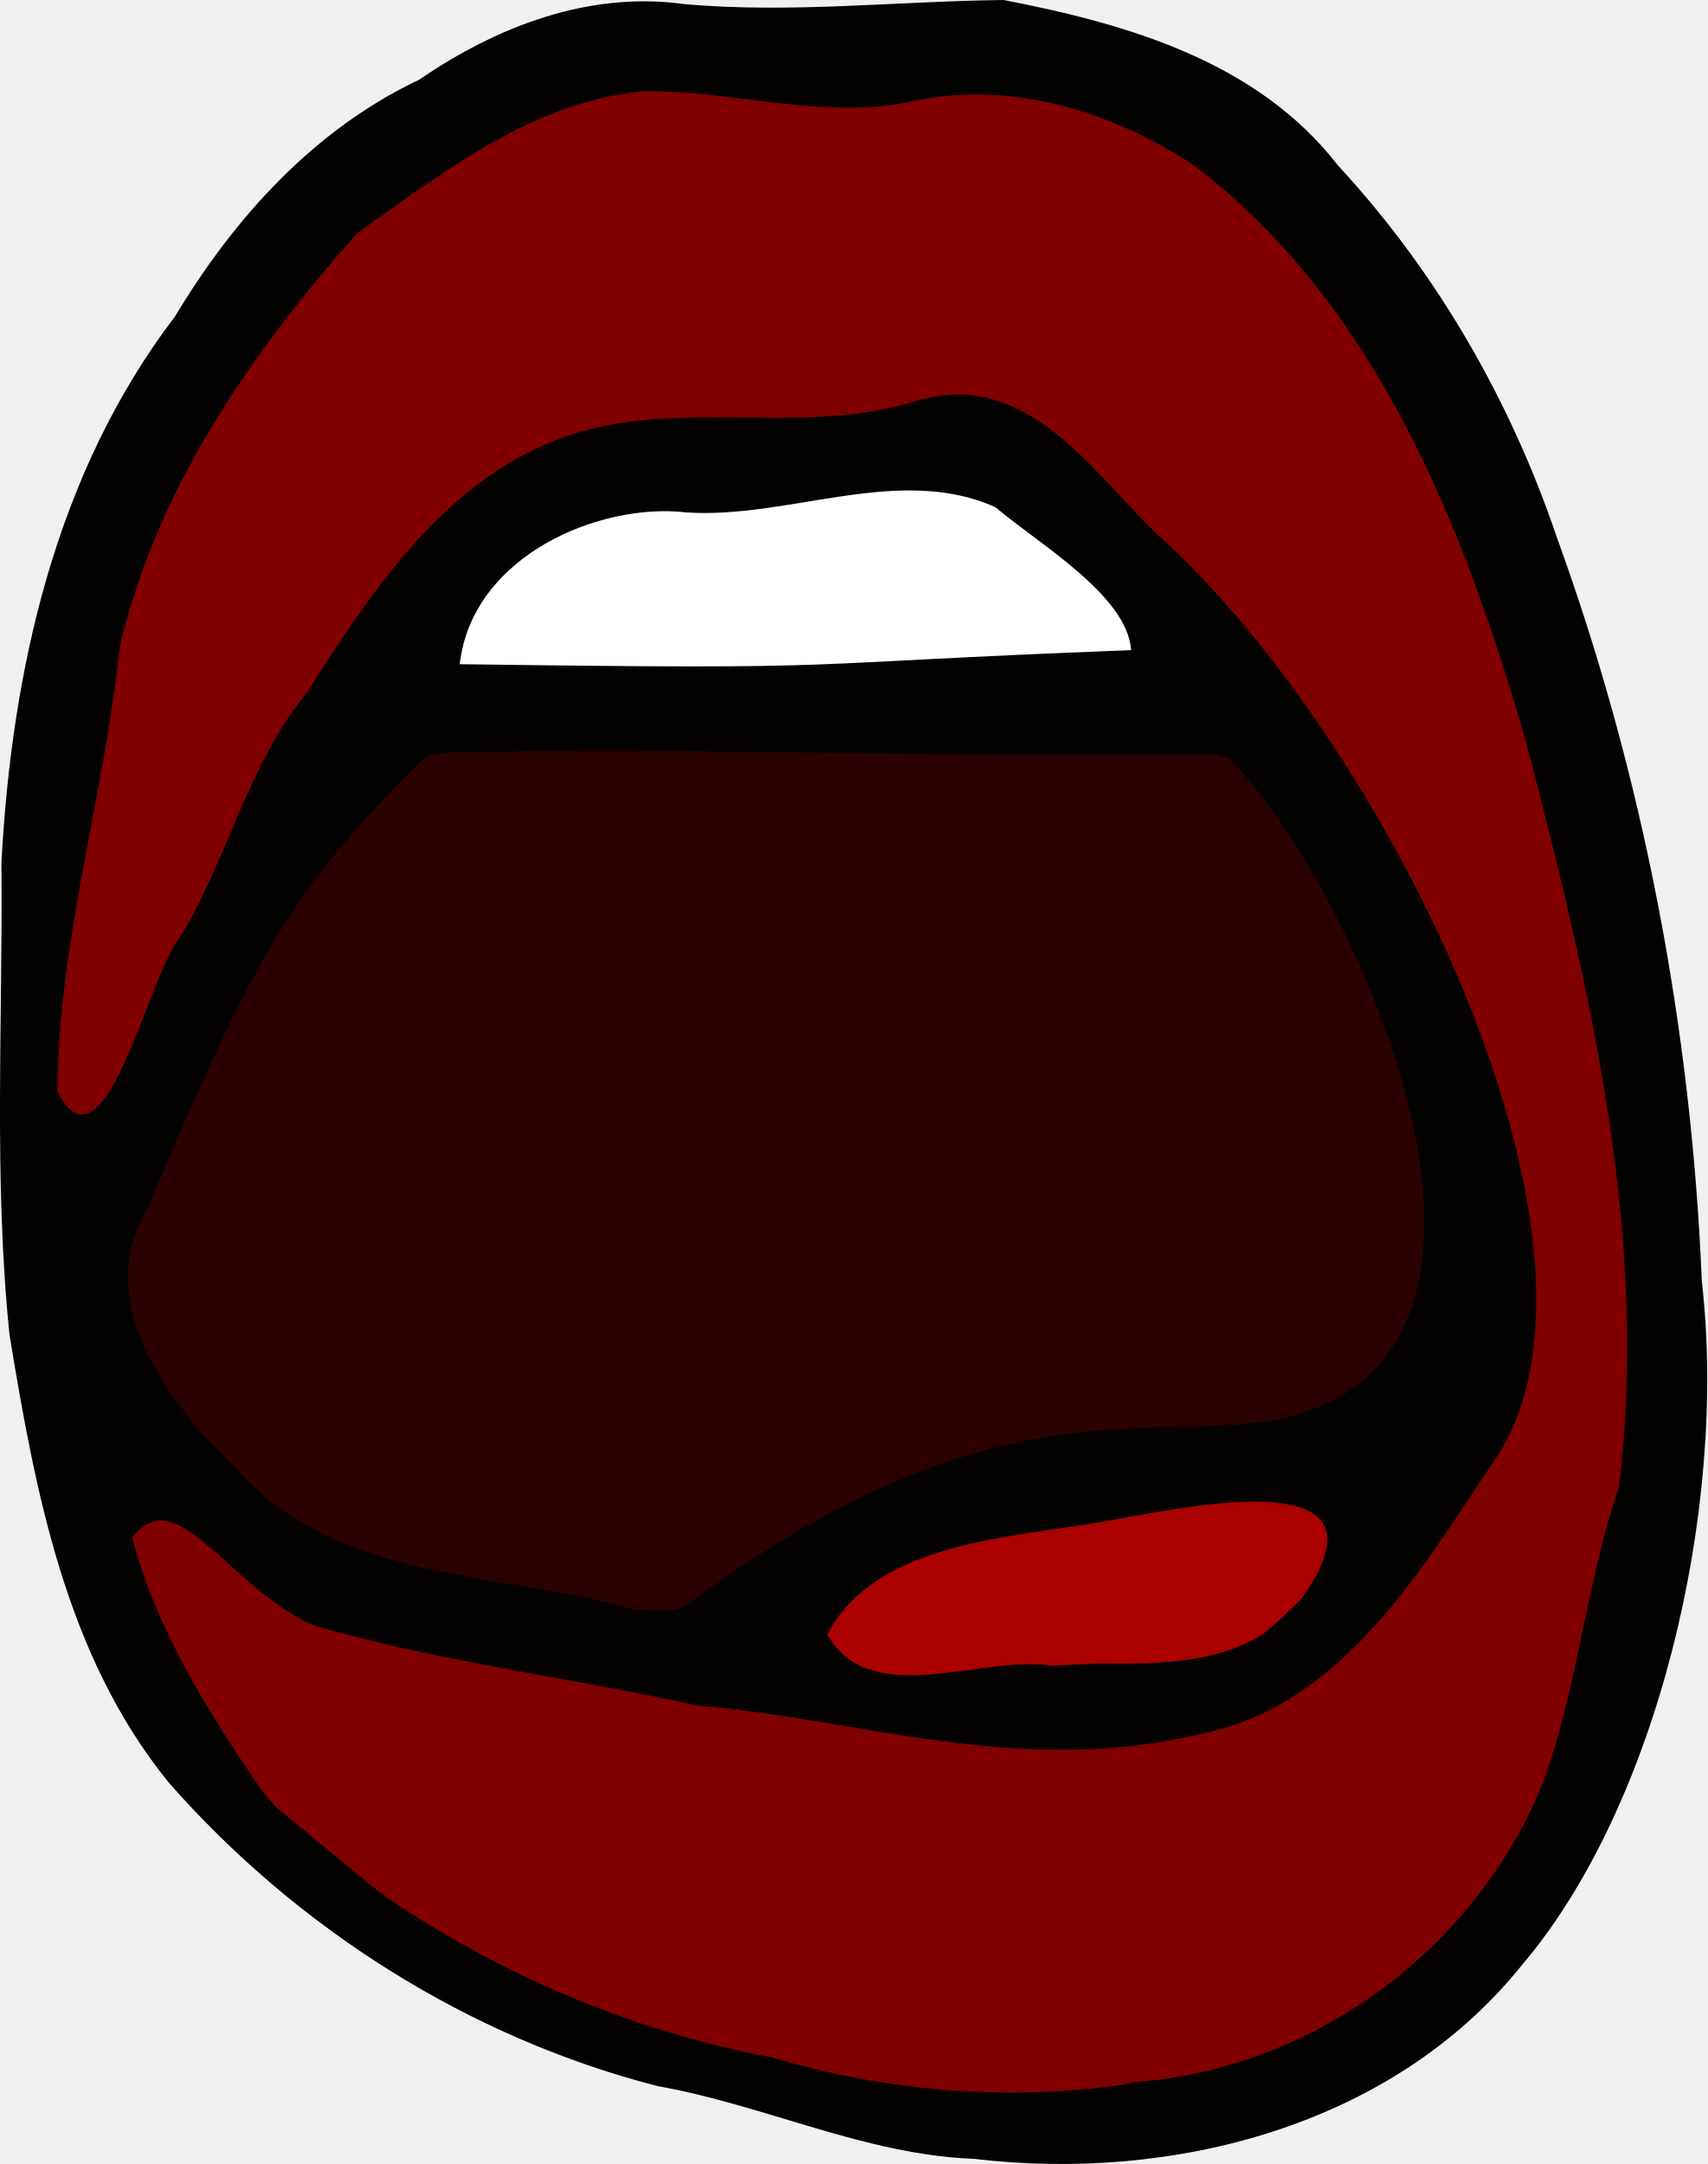
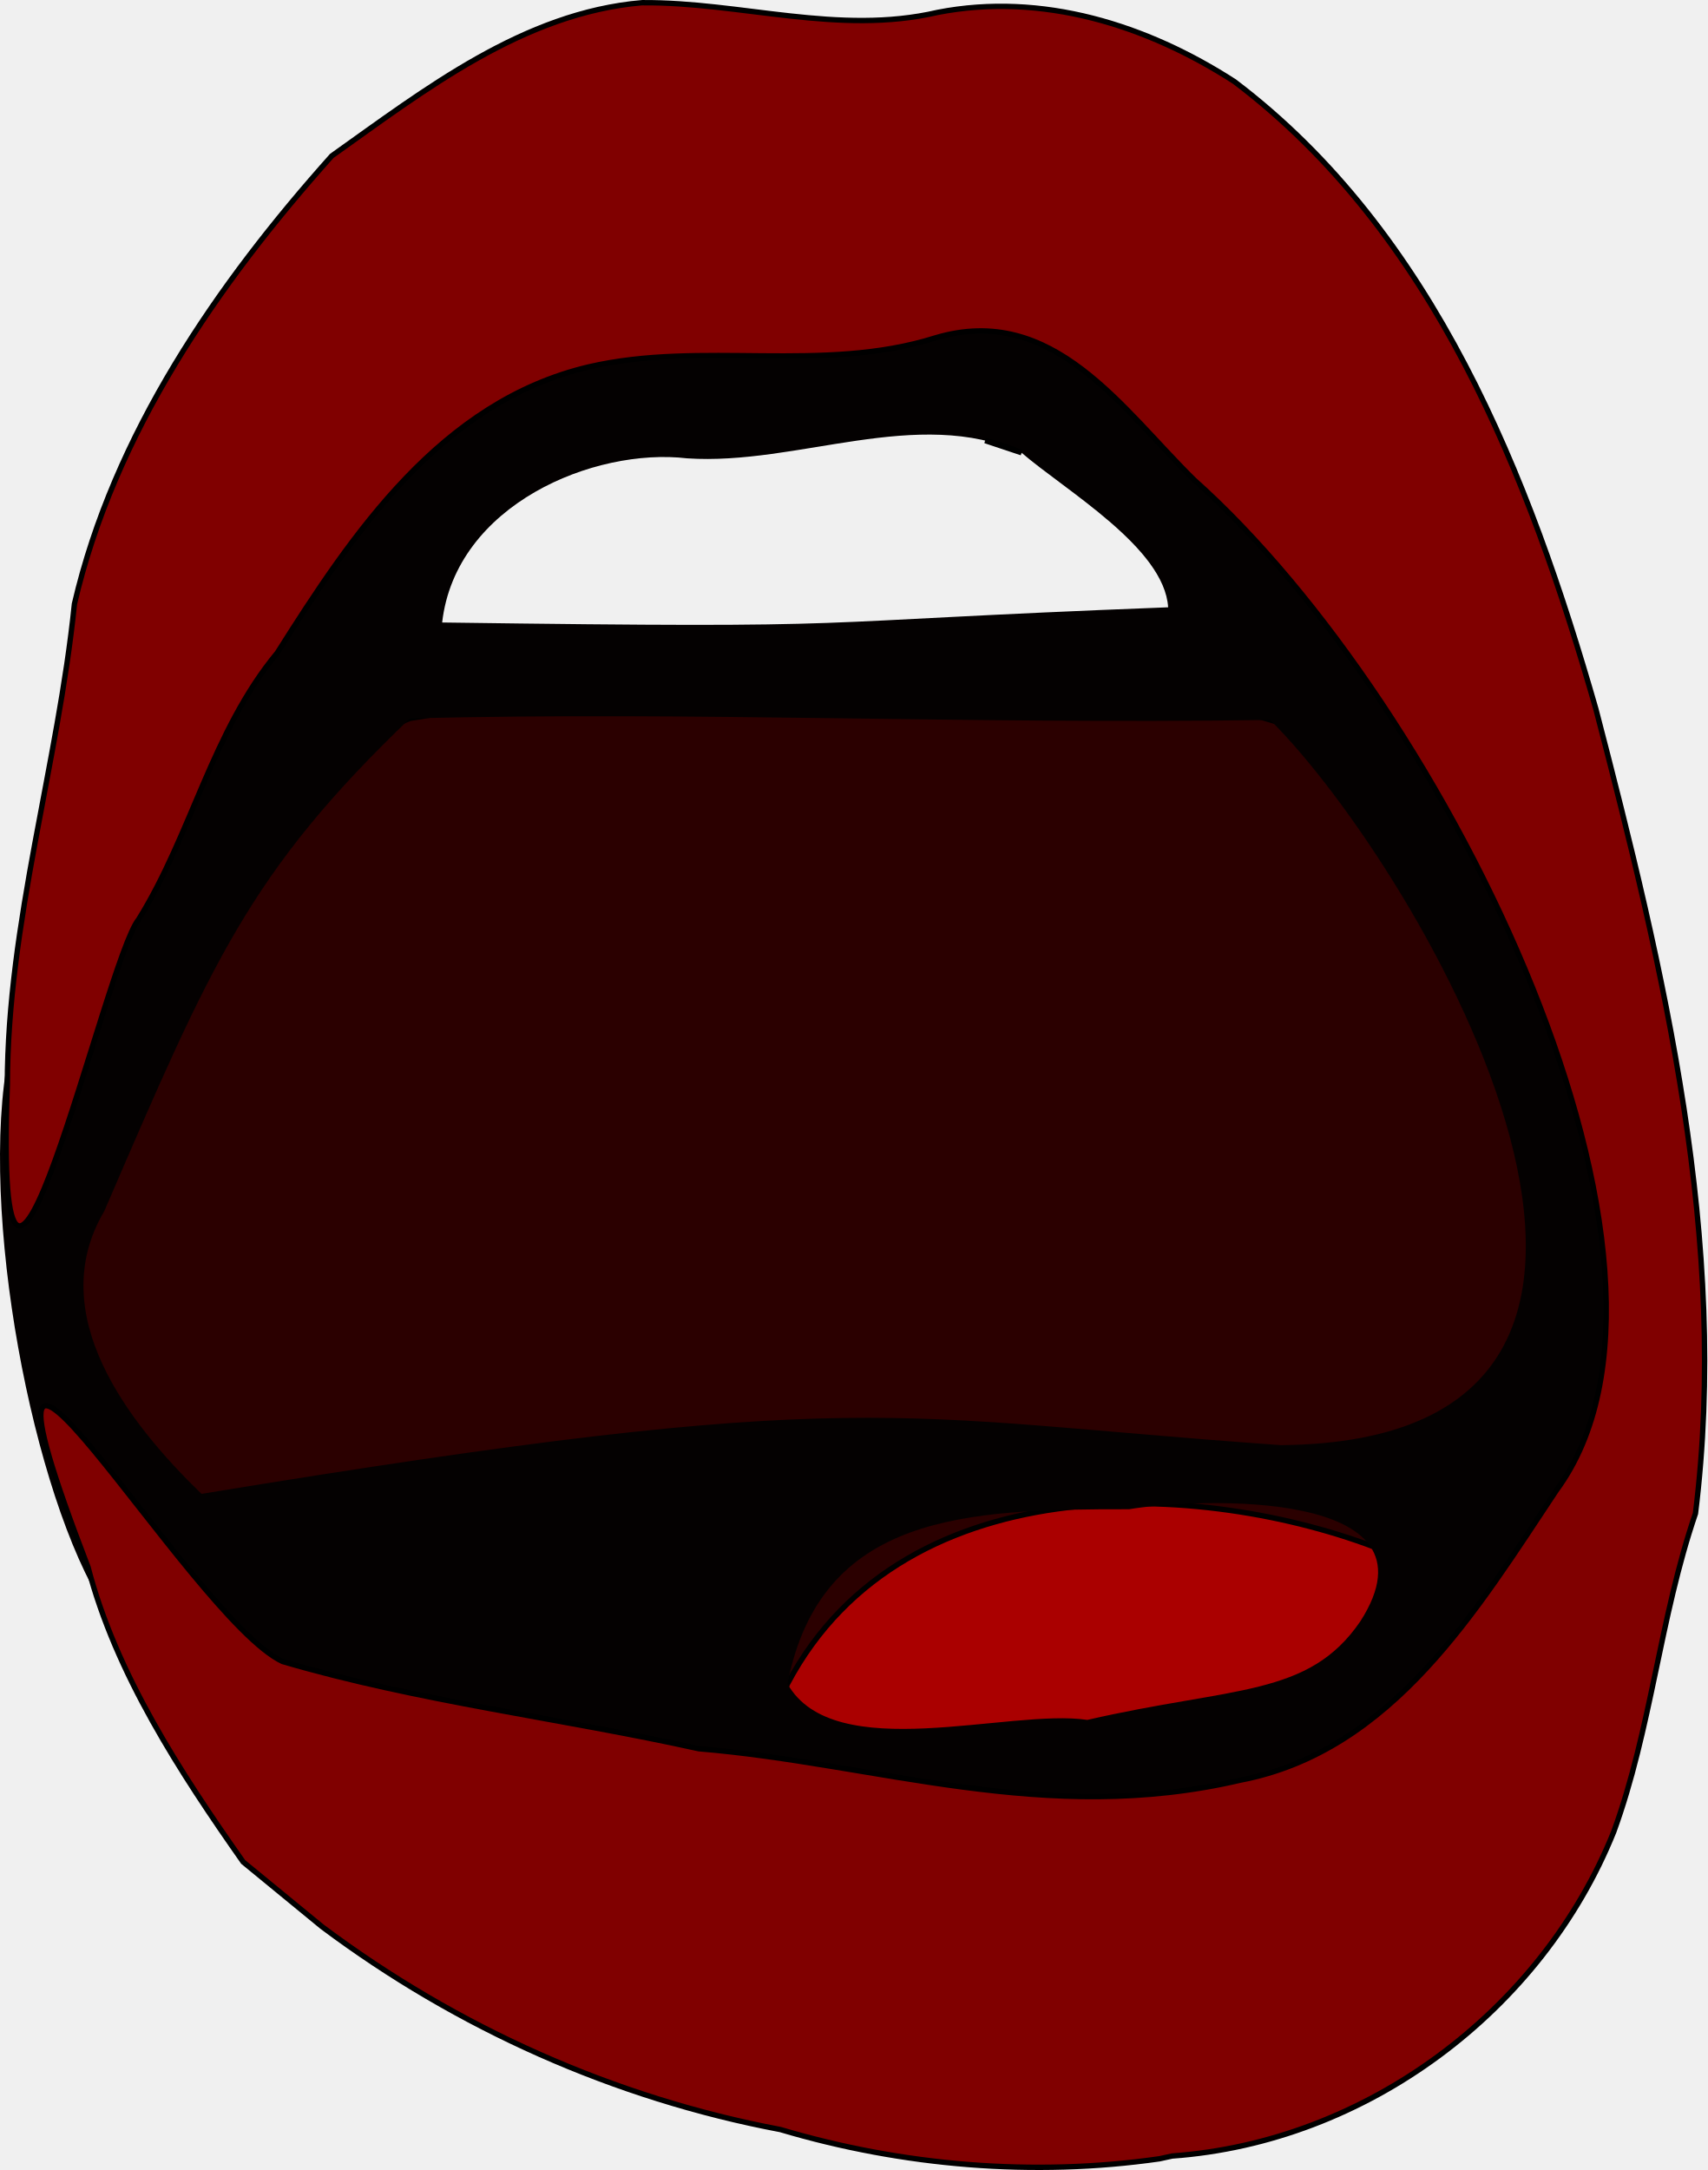
- <svg xmlns="http://www.w3.org/2000/svg" width="91.239mm" height="115.663mm" viewBox="0 0 91.239 115.663" version="1.1" id="svg5">
+ <svg xmlns="http://www.w3.org/2000/svg" width="84.381mm" height="107.235mm" viewBox="0 0 84.381 107.235" version="1.1" id="svg5">
  <defs id="defs2" />
-   <g id="layer1" transform="translate(-89.81128,-116.6421)">
-     <path style="fill:#2b0000;stroke:#000000;stroke-width:0.265px;stroke-linecap:butt;stroke-linejoin:miter;stroke-opacity:1" d="m 112.789,156.882 c 113.247,-18.772 33.678,88.281 -0.123,46.533 -13.755,3.213 -30.667,-34.474 0.123,-46.533 z" id="path5896" />
-     <path style="fill:#aa0000;stroke:#000000;stroke-width:0.265px;stroke-linecap:butt;stroke-linejoin:miter;stroke-opacity:1" d="m 133.257,201.407 c 7.152,-5.553 21.199,-10.018 29.829,-6.433 0.192,12.413 -39.024,27.965 -29.829,6.433 z" id="path4764" />
-     <path style="fill:#800000;stroke:#000000;stroke-width:0.265px;stroke-linecap:butt;stroke-linejoin:miter;stroke-opacity:1" d="m 92.303,164.252 1.956,-17.151 9.091,-14.798 9.044,-9.044 17.135,-4.591 h 17.57 l 12.399,7.159 12.308,21.317 6.612,24.677 v 26.99 l -6.948,18.597 -10.436,8.569 -10.497,4.311 -31.497,-4.998 -14.497,-11.894 -8.067,-8.79 -2.01,-10.6 16.018,7.878 29.463,6.12 20.741,-3.619 7.363,-12.885 -0.606,-14.252 -13.141,-27.958 -11.288,-5.533 -10.637,-3.545 -16.404,4.667 -4.014,5.511 -4.21,8.427 -7.885,13.094 -8.395,8.836 z" id="path2812" />
-     <path style="fill:#ffffff;stroke:#000000;stroke-width:0.265px;stroke-linecap:butt;stroke-linejoin:miter;stroke-opacity:1" d="m 119.374,143.55 c 14.005,-8.873 38.733,3.435 33.023,8.271 -0.119,-0.041 -4.455,2.781 -30.345,1.867 -18.953,-0.669 -5.918,-9.287 -2.678,-10.138 z" id="path6767" />
-     <path style="fill:#040101;stroke-width:0.345" d="m 141.844,232.028 c -5.816,-0.221 -11.184,-2.879 -16.879,-3.885 -10.091,-2.587 -19.297,-8.432 -26.14,-16.232 -5.498,-6.754 -7.125,-15.539 -8.503,-23.903 -0.866,-8.381 -0.352,-16.843 -0.434,-25.256 0.548,-10.299 2.898,-20.848 9.279,-29.198 3.154,-5.26 7.425,-9.992 13.047,-12.653 4.167,-2.856 9.1,-4.758 14.222,-4.034 5.678,0.497 11.343,-0.163 17.015,-0.225 6.601,1.28 13.566,3.279 17.875,8.855 5.261,5.68 9.199,12.527 11.684,19.851 4.626,12.754 7.187,26.225 7.753,39.775 1.396,12.24 -2.386,28.068 -9.637,36.576 -6.923,8.6 -18.67,11.593 -29.282,10.328 z m 8.614,-4.103 c 9.572,-0.685 18.268,-7.159 21.827,-16.029 1.851,-5.072 2.274,-10.57 4.037,-15.723 1.666,-13.417 -1.562,-26.837 -4.922,-39.756 -3.302,-11.518 -8.003,-23.543 -17.867,-31.006 -4.329,-2.795 -9.498,-4.423 -14.666,-3.417 -4.902,1.141 -9.723,-0.514 -14.605,-0.478 -5.877,0.505 -10.725,4.296 -15.336,7.57 -5.671,6.343 -10.768,13.744 -12.72,22.14 -0.81,7.95 -3.305,15.745 -3.317,23.771 2.496,4.829 4.836,-6.17 6.492,-8.184 2.614,-4.209 3.625,-9.277 6.85,-13.169 3.747,-5.933 8.093,-12.401 15.38,-14.127 5.619,-1.307 11.56,0.324 17.149,-1.438 5.809,-1.741 9.234,3.534 12.777,7.012 12.595,11.232 26.014,38.943 17.91,49.944 -3.909,5.877 -8.102,12.882 -15.614,14.317 -9.627,2.262 -18.009,-0.827 -26.765,-1.551 -6.834,-1.515 -13.887,-2.344 -20.578,-4.311 -4.587,-2.147 -7.259,-7.777 -9.611,-4.657 1.372,5.267 4.568,10.158 7.665,14.562 7.444,6.722 16.694,11.362 26.557,13.225 6.029,1.793 12.51,2.338 18.736,1.443 l 0.621,-0.136 z m -1.895,-22.375 c 4.158,0.065 8.735,-0.057 11.196,-4.046 4.236,-6.593 -6.321,-4.335 -9.712,-3.769 -5.376,1.128 -13.201,0.965 -16.024,6.261 2.298,4.074 8.149,1.094 12.01,1.675 0.843,-0.04 1.686,-0.081 2.53,-0.121 z m -21.944,-3.219 c 14.396,-10.545 22.447,-9.122 29.205,-9.537 18.881,-1.15 6.87,-28.498 -0.521,-35.836 -15.481,0.223 -28.13,-0.43 -42.514,-0.077 -7.954,7.623 -9.817,12.076 -15.105,24.345 -3.025,5.102 1.216,10.502 4.802,13.977 5.369,6.061 14.162,5.407 21.341,7.492 0.928,-0.067 1.99,0.302 2.792,-0.364 z m 23.642,-50.94 c -0.186,-2.941 -5.06,-5.758 -7.245,-7.638 -5.169,-2.324 -11.056,0.643 -16.53,0.277 -4.598,-0.541 -11.439,2.288 -12.106,8.112 22.352,0.308 16.443,-0.003 35.882,-0.751 z" id="path1316" />
+   <g id="layer1" transform="translate(-329.4331,-122.8603)">
+     <path style="fill:#2b0000;stroke:#000000;stroke-width:0.265px;stroke-linecap:butt;stroke-linejoin:miter;stroke-opacity:1" d="m 349.696,158.361 c 113.247,-18.772 33.678,88.281 -0.123,46.533 -13.755,3.213 -30.668,-34.474 0.123,-46.533 z" id="path5896-9" />
+     <path style="fill:#aa0000;stroke:#000000;stroke-width:0.265px;stroke-linecap:butt;stroke-linejoin:miter;stroke-opacity:1" d="m 368.354,206.068 c 5.852,-11.072 21.199,-10.018 29.829,-6.433 0.192,12.413 -39.024,27.965 -29.829,6.433 z" id="path4764-3" />
+     <path style="fill:#040101;stroke-width:0.345" d="m 336.288,168.291 c 2.614,-4.209 3.625,-9.277 6.85,-13.169 3.747,-5.933 8.093,-12.401 15.38,-14.127 5.619,-1.307 11.56,0.324 17.149,-1.438 5.809,-1.741 9.234,3.534 12.777,7.012 12.595,11.232 26.014,38.943 17.91,49.944 -3.909,5.877 -8.102,12.882 -15.614,14.317 -9.627,2.262 -18.009,-0.827 -26.765,-1.551 -6.834,-1.515 -13.887,-2.344 -20.578,-4.311 -4.989,-1.399 -7.05,0.781 -9.449,-3.783 -3.422,-6.511 -5.817,-20.764 -3.743,-27.617 1.168,-3.86 3.046,-1.078 6.084,-5.278 z m 60.377,34.692 c 4.236,-6.593 -8.039,-6.108 -11.429,-5.541 -8.053,-0.005 -15.235,0.222 -16.883,8.626 2.298,4.074 10.96,1.204 14.821,1.785 7.201,-1.657 10.931,-1.119 13.491,-4.87 z m -3.935,-8.709 c 23.496,-0.191 6.87,-28.498 -0.521,-35.836 -15.481,0.223 -28.13,-0.43 -42.514,-0.077 -7.954,7.623 -9.817,12.076 -15.105,24.345 -3.025,5.102 1.216,10.502 4.802,13.977 32.917,-5.411 33.832,-3.787 53.338,-2.409 z m -5.563,-41.403 c -0.186,-2.941 -5.06,-5.758 -7.245,-7.638 -5.169,-2.324 -11.056,0.643 -16.53,0.277 -4.598,-0.541 -11.439,2.288 -12.106,8.112 22.352,0.308 16.443,-0.003 35.882,-0.751 z" id="path1316-2" />
+     <path id="path2812-8" style="fill:#800000;stroke:#000000;stroke-width:0.265px;stroke-linecap:butt;stroke-linejoin:miter;stroke-opacity:1" d="m 361.169,122.993 c -5.877,0.505 -10.725,4.297 -15.337,7.571 -5.671,6.343 -10.768,13.744 -12.72,22.14 -0.81,7.95 -3.305,15.745 -3.317,23.771 -0.682,18.795 4.836,-6.17 6.492,-8.184 2.614,-4.209 3.625,-9.277 6.85,-13.17 3.747,-5.933 8.094,-12.401 15.38,-14.127 5.619,-1.307 11.56,0.324 17.149,-1.438 5.809,-1.741 9.234,3.534 12.778,7.012 12.595,11.232 26.014,38.943 17.91,49.944 -3.909,5.877 -8.102,12.882 -15.614,14.317 -9.627,2.262 -18.009,-0.827 -26.765,-1.551 -6.834,-1.515 -13.888,-2.344 -20.578,-4.311 -4.587,-2.147 -17.097,-24.123 -9.611,-4.657 1.372,5.267 4.568,10.158 7.665,14.562 l 3.904,3.203 c 6.67,4.994 14.447,8.472 22.653,10.022 6.029,1.793 12.51,2.338 18.736,1.443 l 0.621,-0.136 c 9.572,-0.685 18.268,-7.159 21.828,-16.029 1.851,-5.072 2.274,-10.57 4.036,-15.723 1.666,-13.417 -1.562,-26.837 -4.922,-39.756 -3.302,-11.518 -8.003,-23.543 -17.867,-31.006 -4.329,-2.795 -9.498,-4.423 -14.666,-3.417 -4.902,1.141 -9.722,-0.515 -14.605,-0.479 z m 16.956,21.641 1.797,0.599 c -0.59,-0.265 -1.19,-0.459 -1.797,-0.599 z" />
  </g>
</svg>
